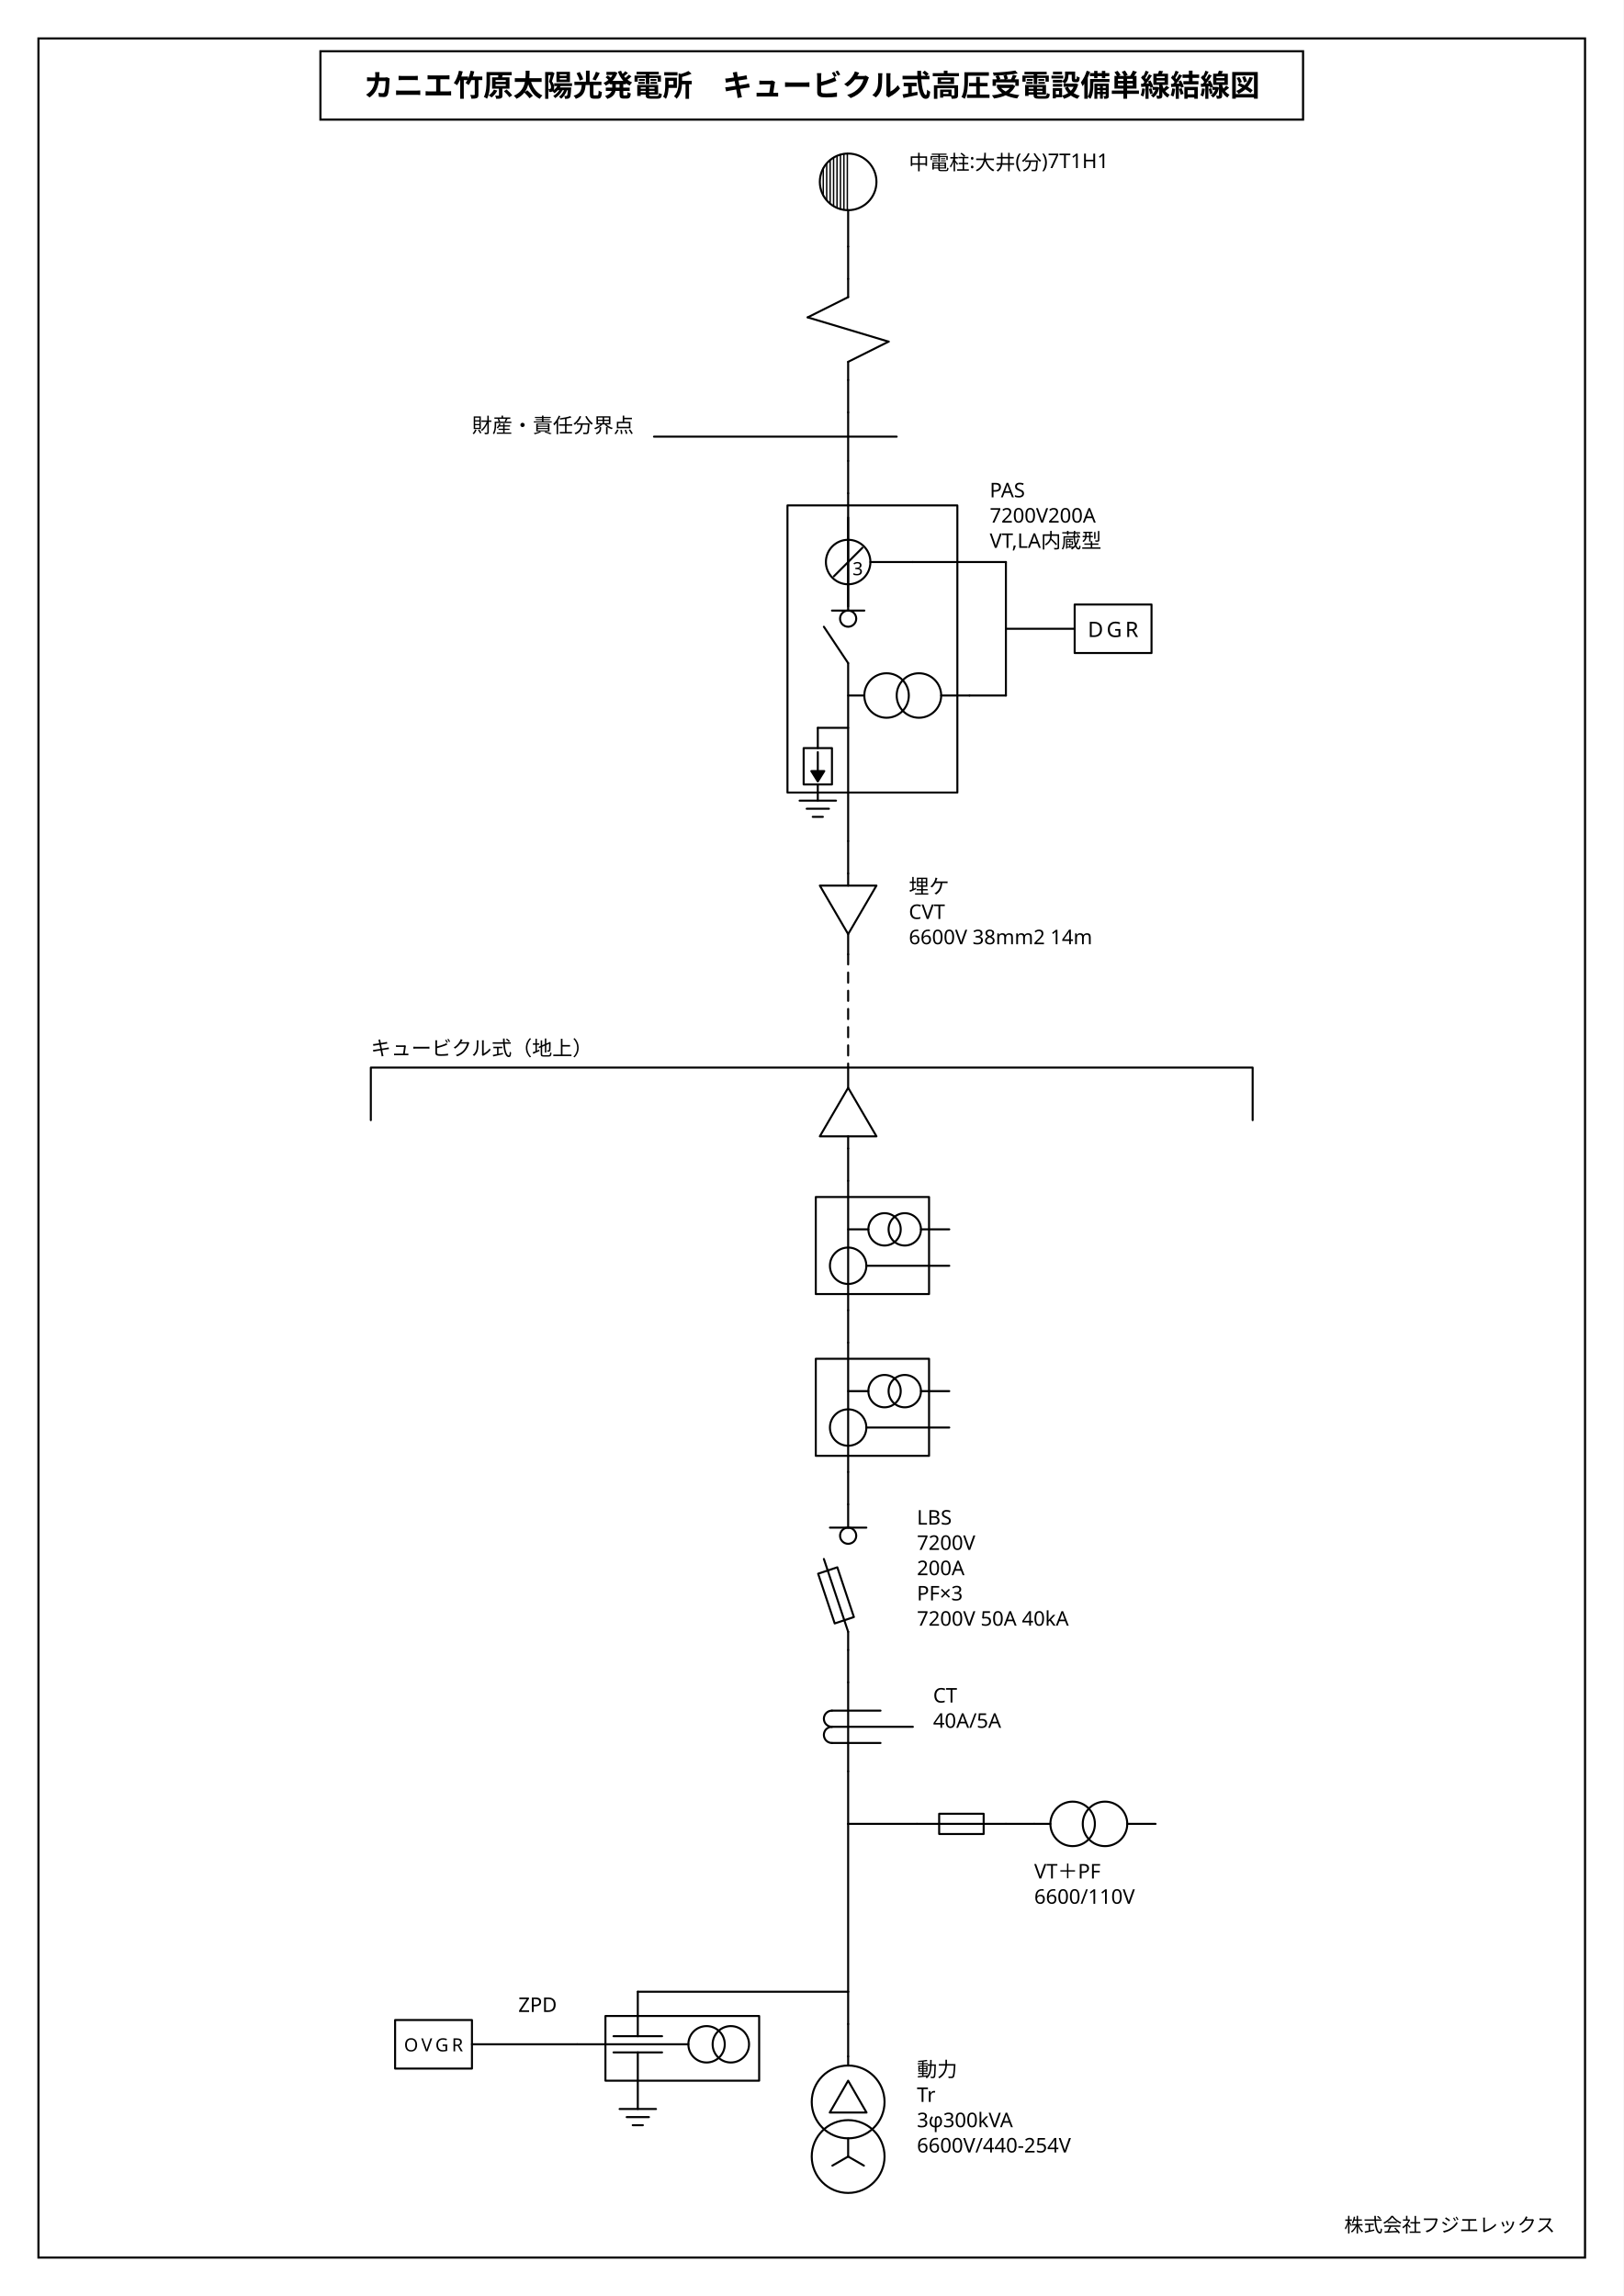
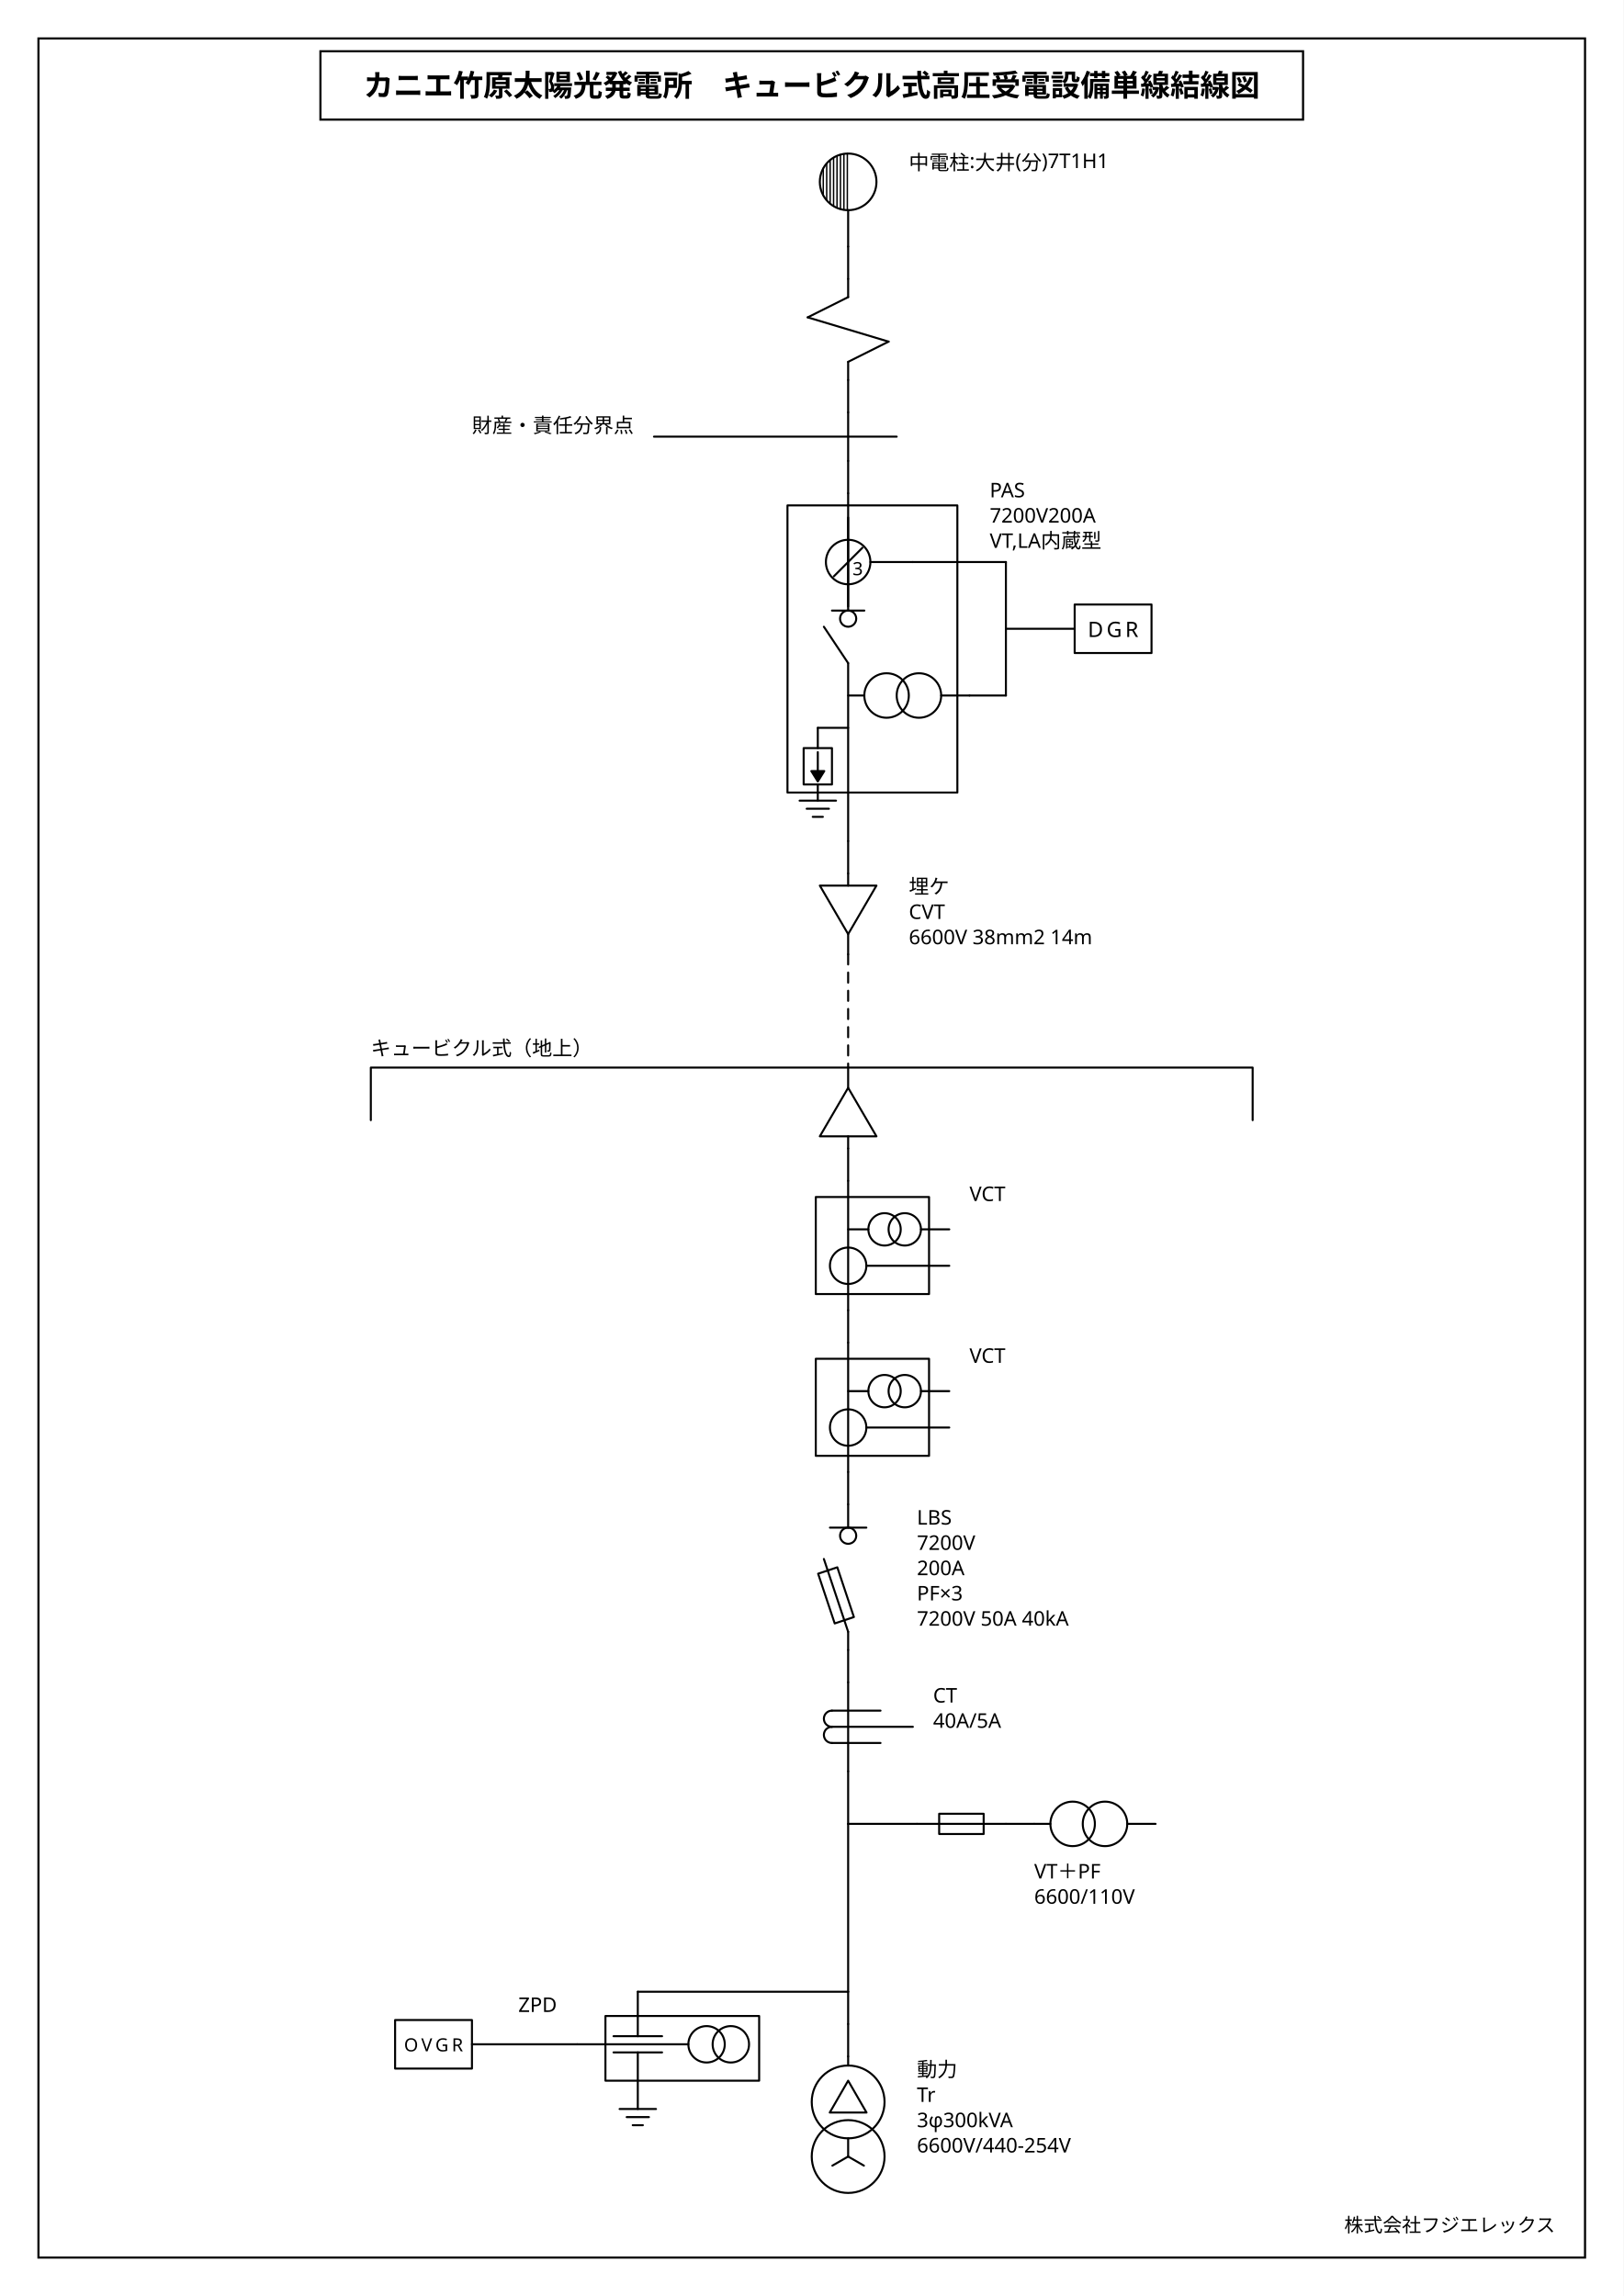
<svg xmlns="http://www.w3.org/2000/svg" viewBox="0 0 760 1075" width="760" height="1075">
  <rect x="0" y="0" width="760" height="1075" fill="#fff" />
  <g stroke="#000" fill="none">
    <rect x="18" y="18" width="724" height="1039" stroke-width="1" />
    <rect x="150" y="24" width="460" height="32" stroke-width="1" />
  </g>
  <text x="380" y="45" font-size="14" font-weight="700" text-anchor="middle" font-family="IPAGothic, 'IPAゴシック', 'Noto Sans JP', 'Hiragino Kaku Gothic ProN', 'Yu Gothic', sans-serif" fill="#000">カニエ竹原太陽光発電所　キュービクル式高圧受電設備単線結線図</text>
  <text x="728" y="1045" font-size="9" text-anchor="end" font-family="IPAGothic, 'IPAゴシック', 'Noto Sans JP', 'Hiragino Kaku Gothic ProN', 'Yu Gothic', sans-serif" fill="#000">株式会社フジエレックス</text>
  <g transform="translate(397.04 70) scale(0.9468)">
    <g stroke="#000" fill="none" stroke-linecap="round" stroke-linejoin="round" color="#000">
      <path d="M -236 454 L 200 454 M -236 454 L -236 480 M 200 454 L 200 480" fill="none" stroke-width="1" />
      <text x="-236" y="448" font-size="10" font-family="IPAGothic, 'IPAゴシック', 'Noto Sans JP', 'Hiragino Kaku Gothic ProN', 'Yu Gothic', sans-serif" fill="currentColor" stroke="none">キュービクル式（地上）</text>
      <line x1="0" y1="48" x2="0" y2="64" stroke-width="1" />
      <line x1="0" y1="114" x2="0" y2="130" stroke-width="1" />
      <line x1="0" y1="154" x2="0" y2="170" stroke-width="1" />
      <line x1="0" y1="286" x2="-15" y2="286" stroke-width="1" />
      <line x1="32" y1="204" x2="78" y2="204" stroke-width="1" />
      <line x1="78" y1="204" x2="78" y2="237" stroke-width="1" />
      <line x1="60" y1="270" x2="78" y2="270" stroke-width="1" />
      <line x1="78" y1="270" x2="78" y2="237" stroke-width="1" />
      <line x1="78" y1="237" x2="112" y2="237" stroke-width="1" />
      <line x1="0" y1="342" x2="0" y2="358" stroke-width="1" />
      <line x1="0" y1="398" x2="0" y2="454" stroke-width="1" stroke-dasharray="5 4" />
      <line x1="0" y1="494" x2="0" y2="510" stroke-width="1" />
      <line x1="0" y1="574" x2="0" y2="590" stroke-width="1" />
      <line x1="0" y1="654" x2="0" y2="670" stroke-width="1" />
      <line x1="0" y1="742" x2="0" y2="758" stroke-width="1" />
      <line x1="0" y1="802" x2="0" y2="828" stroke-width="1" />
      <line x1="0" y1="828" x2="34" y2="828" stroke-width="1" />
      <line x1="78" y1="828" x2="92" y2="828" stroke-width="1" />
      <line x1="0" y1="828" x2="0" y2="911" stroke-width="1" />
      <line x1="0" y1="911" x2="-104" y2="911" stroke-width="1" />
      <line x1="-134" y1="937" x2="-186" y2="937" stroke-width="1" />
      <line x1="0" y1="911" x2="0" y2="927" stroke-width="1" />
      <line x1="0" y1="927" x2="0" y2="943" stroke-width="1" />
      <g transform="translate(-16 0)">
        <circle cx="16" cy="16" r="14" fill="none" stroke-width="1" />
        <line x1="3.7" y1="9.313" x2="3.7" y2="22.687" stroke-width="0.7" />
        <line x1="5.4" y1="6.855" x2="5.4" y2="25.145" stroke-width="0.7" />
        <line x1="7.1" y1="5.193" x2="7.1" y2="26.807" stroke-width="0.7" />
        <line x1="8.8" y1="3.993" x2="8.8" y2="28.007" stroke-width="0.7" />
        <line x1="10.5" y1="3.126" x2="10.5" y2="28.874" stroke-width="0.7" />
        <line x1="12.2" y1="2.526" x2="12.2" y2="29.474" stroke-width="0.7" />
        <line x1="13.9" y1="2.158" x2="13.9" y2="29.842" stroke-width="0.7" />
        <line x1="15.6" y1="2.006" x2="15.6" y2="29.994" stroke-width="0.7" />
        <line x1="16" y1="30" x2="16" y2="48" stroke-width="1" />
      </g>
      <text x="30" y="10" font-size="10" text-anchor="start" font-family="IPAGothic, 'IPAゴシック', 'Noto Sans JP', 'Hiragino Kaku Gothic ProN', 'Yu Gothic', sans-serif" fill="currentColor" stroke="none">
        <tspan x="30" dy="0">中電柱:大井(分)7T1H1</tspan>
      </text>
      <g transform="translate(-24 64)">
        <line x1="24" y1="0" x2="24" y2="9" stroke-width="1" />
        <line x1="24" y1="9" x2="4" y2="19" stroke-width="1" />
        <line x1="4" y1="19" x2="44" y2="31" stroke-width="1" />
        <line x1="44" y1="31" x2="24" y2="41" stroke-width="1" />
        <line x1="24" y1="41" x2="24" y2="50" stroke-width="1" />
      </g>
      <g transform="translate(-96 130)">
        <line x1="96" y1="0" x2="96" y2="24" stroke-width="1" />
        <line x1="0" y1="12" x2="120" y2="12" stroke-width="1" />
      </g>
      <text x="-106" y="140" font-size="10" text-anchor="end" font-family="IPAGothic, 'IPAゴシック', 'Noto Sans JP', 'Hiragino Kaku Gothic ProN', 'Yu Gothic', sans-serif" fill="currentColor" stroke="none">
        <tspan x="-106" dy="0">財産・責任分界点</tspan>
      </text>
      <g transform="translate(-36 170)">
        <line x1="36" y1="0" x2="36" y2="6" stroke-width="1" />
        <rect x="6" y="6" width="84" height="142" fill="none" stroke-width="1" />
        <line x1="36" y1="6" x2="36" y2="58" stroke-width="1" />
        <line x1="28" y1="58" x2="44" y2="58" stroke-width="1" />
        <circle cx="36" cy="62" r="4" fill="none" stroke-width="1" />
        <line x1="36" y1="84" x2="24" y2="66" stroke-width="1" />
        <line x1="36" y1="84" x2="36" y2="172" stroke-width="1" />
      </g>
      <text x="70" y="172" font-size="10" text-anchor="start" font-family="IPAGothic, 'IPAゴシック', 'Noto Sans JP', 'Hiragino Kaku Gothic ProN', 'Yu Gothic', sans-serif" fill="currentColor" stroke="none">
        <tspan x="70" dy="0">PAS</tspan>
        <tspan x="70" dy="12.5">7200V200A</tspan>
        <tspan x="70" dy="12.5">VT,LA内蔵型</tspan>
      </text>
      <g transform="translate(-20 182)">
        <line x1="20" y1="0" x2="20" y2="44" stroke-width="1" />
        <circle cx="20" cy="22" r="11" fill="none" stroke-width="1" />
        <line x1="12.929" y1="29.071" x2="27.071" y2="14.929" stroke-width="1" />
        <text x="24.75" y="25" font-size="9" text-anchor="middle" dominant-baseline="central" font-family="IPAGothic, 'IPAゴシック', 'Noto Sans JP', 'Hiragino Kaku Gothic ProN', 'Yu Gothic', sans-serif" fill="currentColor" stroke="none">3</text>
        <line x1="31" y1="22" x2="52" y2="22" stroke-width="1" />
      </g>
      <g transform="translate(0 255)">
        <line x1="0" y1="15" x2="8" y2="15" stroke-width="1" />
        <circle cx="19" cy="15" r="11" fill="none" stroke-width="1" />
        <circle cx="35" cy="15" r="11" fill="none" stroke-width="1" />
        <line x1="46" y1="15" x2="60" y2="15" stroke-width="1" />
      </g>
      <g transform="translate(-35 286)">
        <line x1="20" y1="0" x2="20" y2="10" stroke-width="1" />
        <rect x="13" y="10" width="14" height="18" fill="none" stroke-width="1" />
        <line x1="20" y1="12" x2="20" y2="23" stroke-width="1" />
        <polygon points="16.8,21.38 20,26.5 23.2,21.38" fill="currentColor" stroke-width="1" />
        <line x1="20" y1="28" x2="20" y2="36" stroke-width="1" />
        <line x1="11" y1="36" x2="29" y2="36" stroke-width="1" />
        <line x1="14.5" y1="40" x2="25.5" y2="40" stroke-width="1" />
        <line x1="17.5" y1="44" x2="22.5" y2="44" stroke-width="1" />
      </g>
      <g transform="translate(112 225)">
        <rect x="0" y="0" width="38" height="24" fill="none" stroke-width="1" />
        <text x="19" y="12" font-size="10.5" text-anchor="middle" dominant-baseline="central" font-family="IPAGothic, 'IPAゴシック', 'Noto Sans JP', 'Hiragino Kaku Gothic ProN', 'Yu Gothic', sans-serif" letter-spacing="1.6" fill="currentColor" stroke="none">DGR</text>
      </g>
      <g transform="translate(-20 358)">
        <line x1="20" y1="0" x2="20" y2="6" stroke-width="1" />
        <polygon points="6,6 34,6 20,30" fill="none" stroke-width="1" />
        <line x1="20" y1="30" x2="20" y2="40" stroke-width="1" />
      </g>
      <text x="30" y="368" font-size="10" text-anchor="start" font-family="IPAGothic, 'IPAゴシック', 'Noto Sans JP', 'Hiragino Kaku Gothic ProN', 'Yu Gothic', sans-serif" fill="currentColor" stroke="none">
        <tspan x="30" dy="0">埋ケ</tspan>
        <tspan x="30" dy="12.5">CVT</tspan>
        <tspan x="30" dy="12.5">6600V 38mm2 14m</tspan>
      </text>
      <g transform="translate(-20 454) rotate(180 20 20)">
        <line x1="20" y1="0" x2="20" y2="6" stroke-width="1" />
        <polygon points="6,6 34,6 20,30" fill="none" stroke-width="1" />
        <line x1="20" y1="30" x2="20" y2="40" stroke-width="1" />
      </g>
      <g transform="translate(-22 510)">
        <line x1="22" y1="0" x2="22" y2="64" stroke-width="1" />
        <rect x="6" y="8" width="56" height="48" fill="none" stroke-width="1" />
        <line x1="22" y1="24" x2="32" y2="24" stroke-width="1" />
        <circle cx="40" cy="24" r="8" fill="none" stroke-width="1" />
        <circle cx="50" cy="24" r="8" fill="none" stroke-width="1" />
        <line x1="58" y1="24" x2="72" y2="24" stroke-width="1" />
        <circle cx="22" cy="42" r="9" fill="none" stroke-width="1" />
        <line x1="31" y1="42" x2="72" y2="42" stroke-width="1" />
      </g>
+       <text x="60" y="520" font-size="10" text-anchor="start" font-family="IPAGothic, 'IPAゴシック', 'Noto Sans JP', 'Hiragino Kaku Gothic ProN', 'Yu Gothic', sans-serif" fill="currentColor" stroke="none">
+         <tspan x="60" dy="0">VCT</tspan>
+       </text>
      <g transform="translate(-22 590)">
        <line x1="22" y1="0" x2="22" y2="64" stroke-width="1" />
        <rect x="6" y="8" width="56" height="48" fill="none" stroke-width="1" />
        <line x1="22" y1="24" x2="32" y2="24" stroke-width="1" />
        <circle cx="40" cy="24" r="8" fill="none" stroke-width="1" />
        <circle cx="50" cy="24" r="8" fill="none" stroke-width="1" />
        <line x1="58" y1="24" x2="72" y2="24" stroke-width="1" />
        <circle cx="22" cy="42" r="9" fill="none" stroke-width="1" />
        <line x1="31" y1="42" x2="72" y2="42" stroke-width="1" />
      </g>
+       <text x="60" y="600" font-size="10" text-anchor="start" font-family="IPAGothic, 'IPAゴシック', 'Noto Sans JP', 'Hiragino Kaku Gothic ProN', 'Yu Gothic', sans-serif" fill="currentColor" stroke="none">
+         <tspan x="60" dy="0">VCT</tspan>
+       </text>
      <g transform="translate(-24 670)">
        <line x1="24" y1="0" x2="24" y2="11.5" stroke-width="1" />
        <line x1="15" y1="11.5" x2="33" y2="11.5" stroke-width="1" />
        <circle cx="24" cy="15.5" r="4" fill="none" stroke-width="1" />
        <line x1="24" y1="63" x2="12" y2="27" stroke-width="1" />
        <polygon points="26.843,55.719 18.643,31.119 9.157,34.281 17.357,58.881" fill="none" stroke-width="1" />
        <line x1="24" y1="63" x2="24" y2="72" stroke-width="1" />
      </g>
      <text x="34" y="680" font-size="10" text-anchor="start" font-family="IPAGothic, 'IPAゴシック', 'Noto Sans JP', 'Hiragino Kaku Gothic ProN', 'Yu Gothic', sans-serif" fill="currentColor" stroke="none">
        <tspan x="34" dy="0">LBS</tspan>
        <tspan x="34" dy="12.5">7200V</tspan>
        <tspan x="34" dy="12.5">200A</tspan>
        <tspan x="34" dy="12.5">PF×3</tspan>
        <tspan x="34" dy="12.5">7200V 50A 40kA</tspan>
      </text>
      <g transform="translate(-24 758)">
        <line x1="24" y1="0" x2="24" y2="44" stroke-width="1" />
        <line x1="16" y1="14" x2="40" y2="14" stroke-width="1" />
        <line x1="16" y1="30" x2="40" y2="30" stroke-width="1" />
        <line x1="16" y1="22" x2="56" y2="22" stroke-width="1" />
        <path d="M 16 14 A 4 4 0 0 0 16 22" fill="none" stroke-width="1" />
        <path d="M 16 22 A 4 4 0 0 0 16 30" fill="none" stroke-width="1" />
      </g>
      <text x="42" y="768" font-size="10" text-anchor="start" font-family="IPAGothic, 'IPAゴシック', 'Noto Sans JP', 'Hiragino Kaku Gothic ProN', 'Yu Gothic', sans-serif" fill="currentColor" stroke="none">
        <tspan x="42" dy="0">CT</tspan>
        <tspan x="42" dy="12.5">40A/5A</tspan>
      </text>
      <g transform="translate(36 806) rotate(-90 20 22)">
        <line x1="20" y1="0" x2="20" y2="44" stroke-width="1" />
        <rect x="15" y="11" width="10" height="22" fill="none" stroke-width="1" />
      </g>
      <g transform="translate(92 813)">
        <line x1="0" y1="15" x2="8" y2="15" stroke-width="1" />
        <circle cx="19" cy="15" r="11" fill="none" stroke-width="1" />
        <circle cx="35" cy="15" r="11" fill="none" stroke-width="1" />
        <line x1="46" y1="15" x2="60" y2="15" stroke-width="1" />
      </g>
      <text x="92" y="855" font-size="10" text-anchor="start" font-family="IPAGothic, 'IPAゴシック', 'Noto Sans JP', 'Hiragino Kaku Gothic ProN', 'Yu Gothic', sans-serif" fill="currentColor" stroke="none">
        <tspan x="92" dy="0">VT＋PF</tspan>
        <tspan x="92" dy="12.5">6600/110V</tspan>
      </text>
      <g transform="translate(-134 911)">
        <line x1="30" y1="0" x2="30" y2="22" stroke-width="1" />
        <rect x="14" y="12" width="76" height="32" fill="none" stroke-width="1" />
        <line x1="18" y1="22" x2="42" y2="22" stroke-width="1" />
        <line x1="18" y1="30" x2="42" y2="30" stroke-width="1" />
        <line x1="30" y1="30" x2="30" y2="58" stroke-width="1" />
        <line x1="21" y1="58" x2="39" y2="58" stroke-width="1" />
        <line x1="24.5" y1="62" x2="35.5" y2="62" stroke-width="1" />
        <line x1="27.5" y1="66" x2="32.5" y2="66" stroke-width="1" />
        <line x1="0" y1="26" x2="55" y2="26" stroke-width="1" />
        <circle cx="64" cy="26" r="9" fill="none" stroke-width="1" />
        <circle cx="76" cy="26" r="9" fill="none" stroke-width="1" />
      </g>
      <text x="-144" y="921" font-size="10" text-anchor="end" font-family="IPAGothic, 'IPAゴシック', 'Noto Sans JP', 'Hiragino Kaku Gothic ProN', 'Yu Gothic', sans-serif" fill="currentColor" stroke="none">
        <tspan x="-144" dy="0">ZPD</tspan>
      </text>
      <g transform="translate(-224 925)">
        <rect x="0" y="0" width="38" height="24" fill="none" stroke-width="1" />
        <text x="19" y="12" font-size="9" text-anchor="middle" dominant-baseline="central" font-family="IPAGothic, 'IPAゴシック', 'Noto Sans JP', 'Hiragino Kaku Gothic ProN', 'Yu Gothic', sans-serif" letter-spacing="1.6" fill="currentColor" stroke="none">OVGR</text>
      </g>
      <g transform="translate(-24 943)">
        <line x1="24" y1="0" x2="24" y2="4.5" stroke-width="1" />
        <circle cx="24" cy="22.5" r="18" fill="none" stroke-width="1" />
        <circle cx="24" cy="49.5" r="18" fill="none" stroke-width="1" />
        <polygon points="24,12 33.093,27.75 14.907,27.75" fill="none" stroke-width="1" />
        <line x1="24" y1="49.5" x2="24" y2="40.5" stroke-width="1" />
        <line x1="24" y1="49.5" x2="31.794" y2="54" stroke-width="1" />
        <line x1="24" y1="49.5" x2="16.206" y2="54" stroke-width="1" />
      </g>
      <text x="34" y="953" font-size="10" text-anchor="start" font-family="IPAGothic, 'IPAゴシック', 'Noto Sans JP', 'Hiragino Kaku Gothic ProN', 'Yu Gothic', sans-serif" fill="currentColor" stroke="none">
        <tspan x="34" dy="0">動力</tspan>
        <tspan x="34" dy="12.5">Tr</tspan>
        <tspan x="34" dy="12.5">3φ300kVA</tspan>
        <tspan x="34" dy="12.5">6600V/440-254V</tspan>
      </text>
    </g>
  </g>
</svg>
